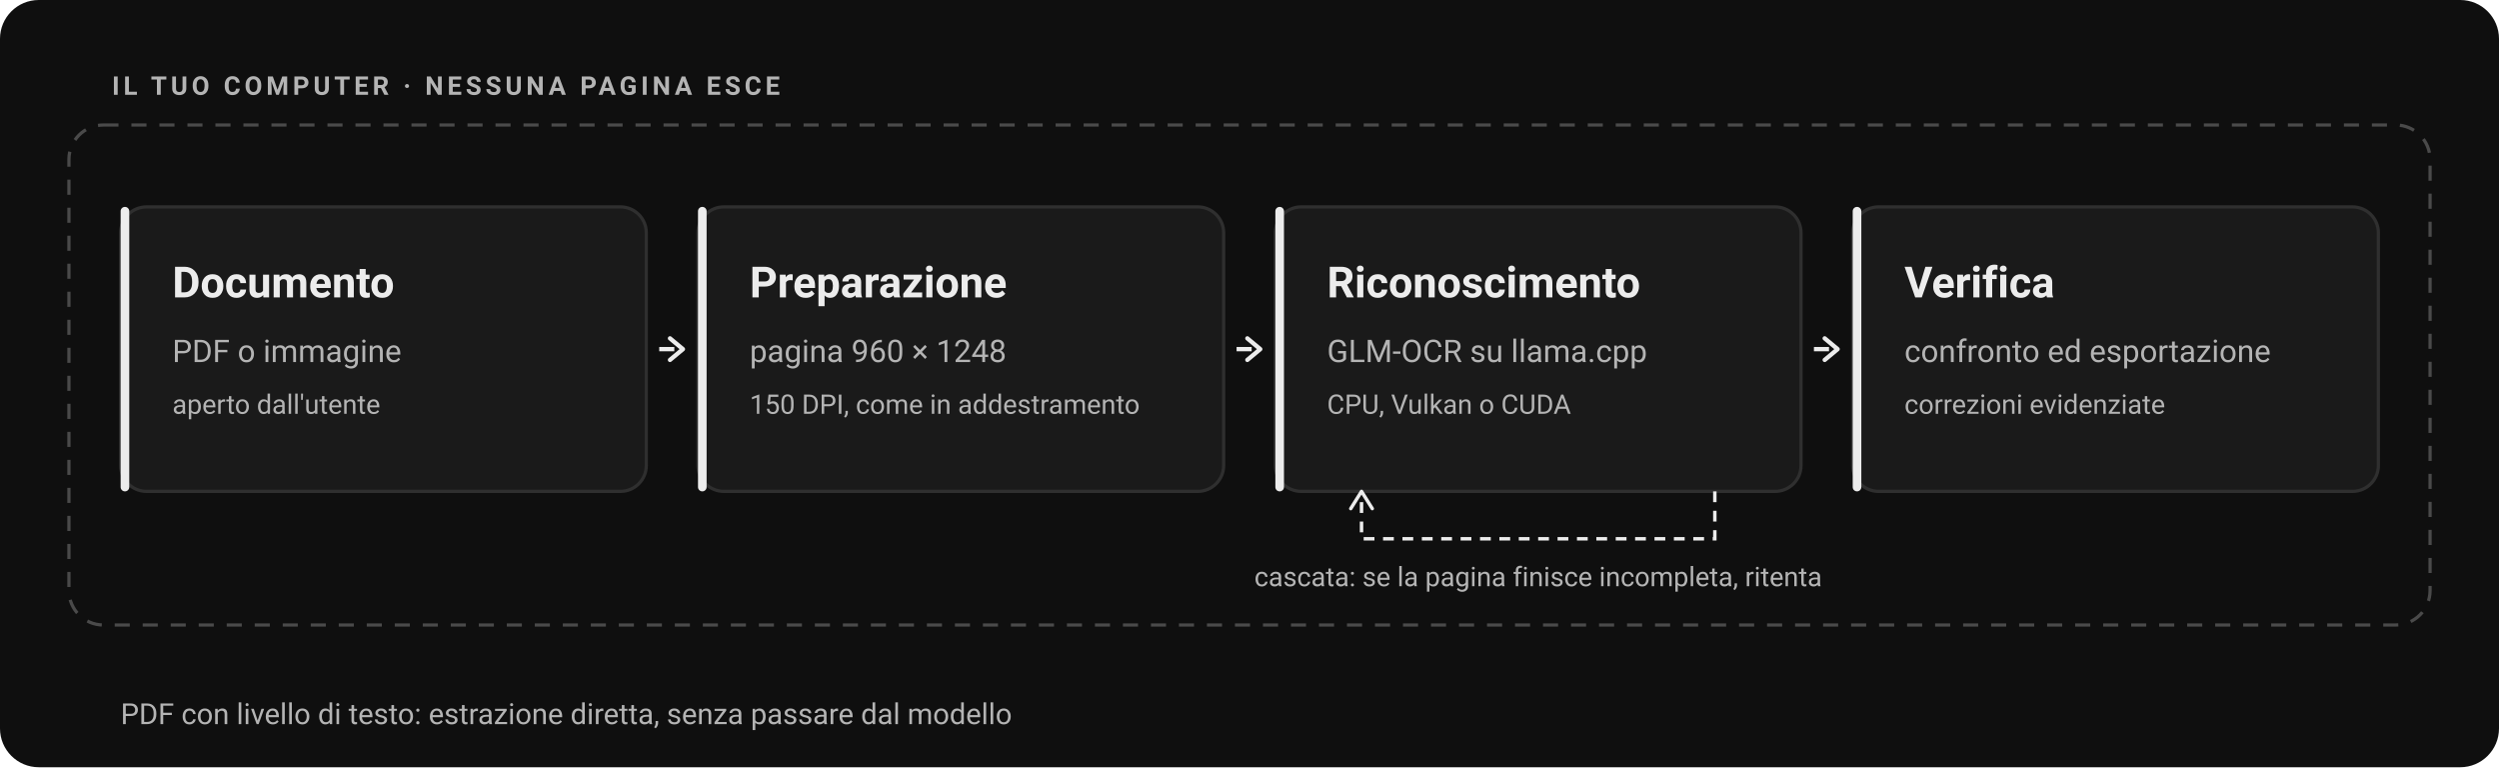
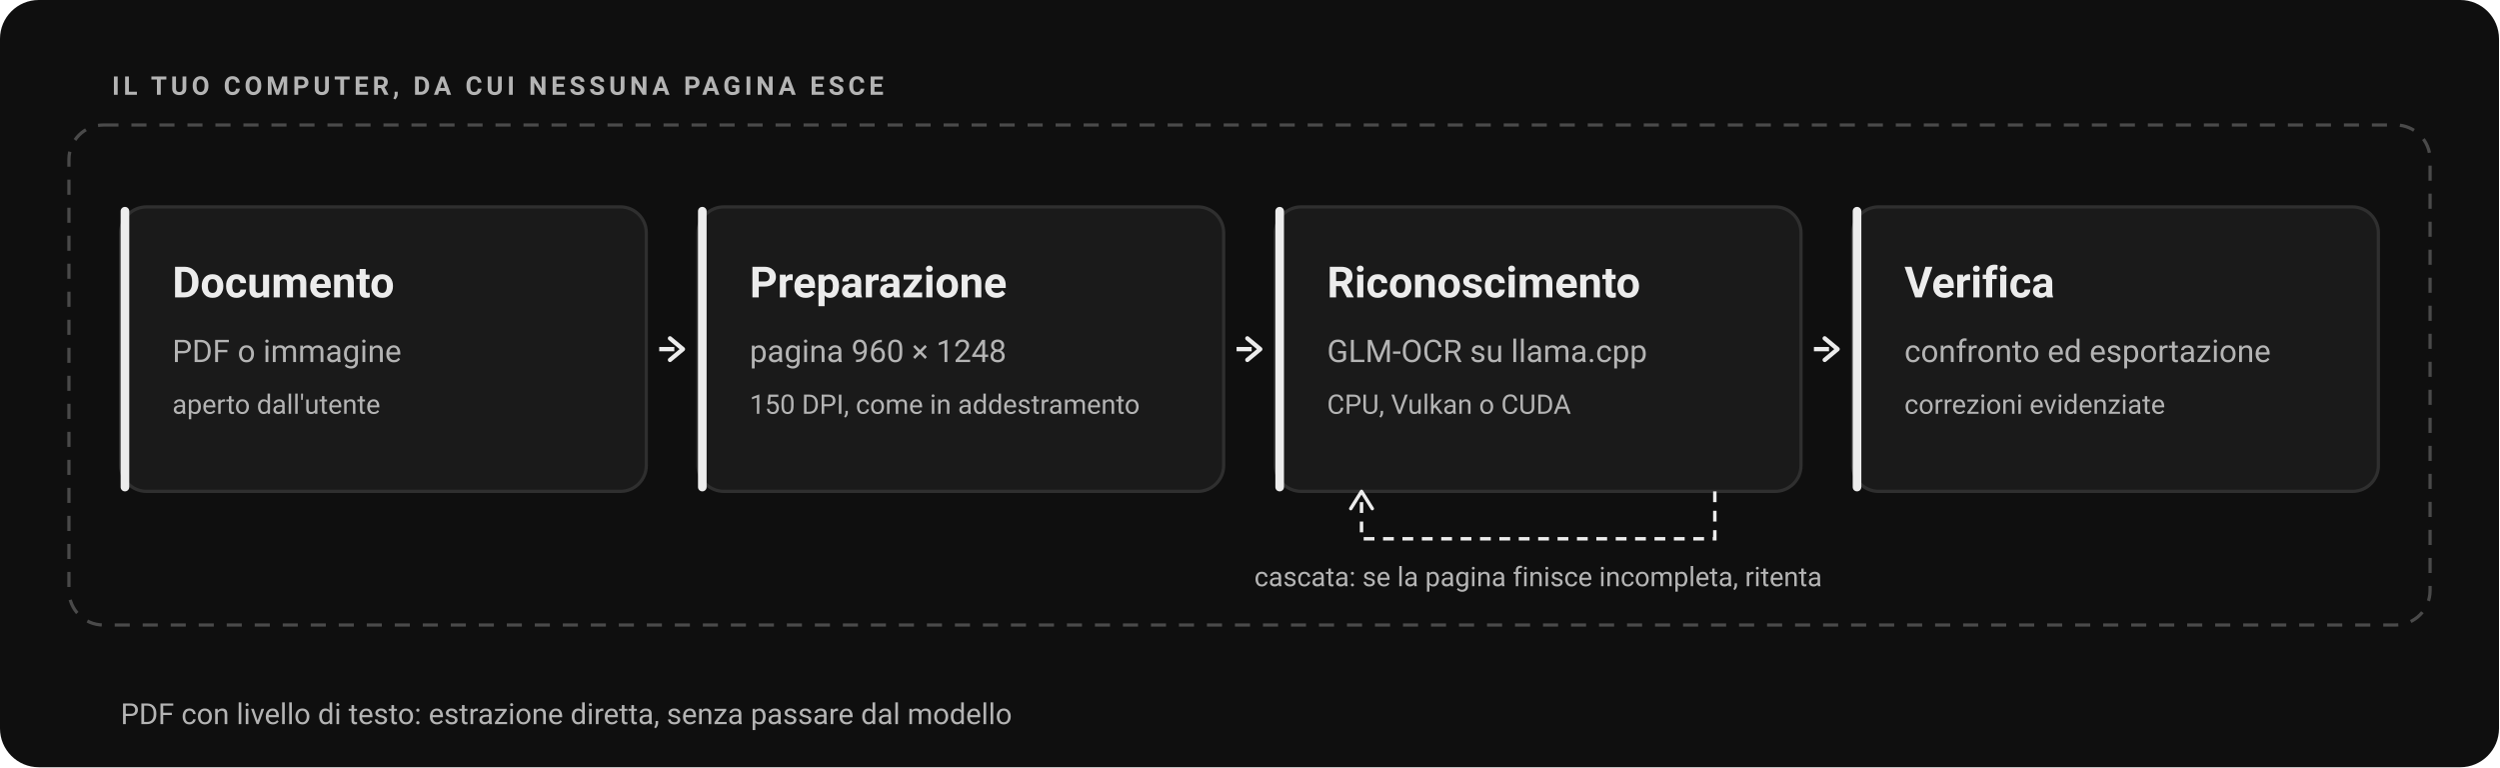
<svg xmlns="http://www.w3.org/2000/svg" width="1160" height="356" viewBox="0 0 1160 356" role="img" aria-labelledby="titolo descrizione">
  <rect width="1160" height="356" rx="18" fill="#0f0f0f" />
  <g font-family="system-ui,-apple-system,Segoe UI,Roboto,Arial,sans-serif">
    <rect x="32" y="58" width="1096" height="232" rx="16" fill="none" stroke="#4a4a4a" stroke-width="1.5" stroke-dasharray="7 6" />
-     <text x="52" y="44" font-size="12" fill="#b4b4b4" font-weight="600" text-anchor="start" letter-spacing="1.8">IL TUO COMPUTER · NESSUNA PAGINA ESCE</text>
+     <text x="52" y="44" font-size="12" fill="#b4b4b4" font-weight="600" text-anchor="start" letter-spacing="1.8">IL TUO COMPUTER, DA CUI NESSUNA PAGINA ESCE</text>
    <rect x="56" y="96" width="244" height="132" rx="12" fill="#1a1a1a" stroke="#2f2f2f" stroke-width="1.5" />
    <rect x="56" y="96" width="4" height="132" rx="2" fill="#ececec" />
    <text x="80" y="138" font-size="20" fill="#ececec" font-weight="600" text-anchor="start">Documento</text>
    <text x="80" y="168" font-size="14.5" fill="#b4b4b4" font-weight="400" text-anchor="start">PDF o immagine</text>
    <text x="80" y="192" font-size="12.5" fill="#b4b4b4" font-weight="400" text-anchor="start">aperto dall'utente</text>
    <path d="M306 162.0H313" stroke="#ececec" stroke-width="2" fill="none" />
    <path d="M311 157.0l6 5-6 5" stroke="#ececec" stroke-width="2" fill="none" stroke-linecap="round" stroke-linejoin="round" />
    <rect x="324" y="96" width="244" height="132" rx="12" fill="#1a1a1a" stroke="#2f2f2f" stroke-width="1.5" />
    <rect x="324" y="96" width="4" height="132" rx="2" fill="#ececec" />
    <text x="348" y="138" font-size="20" fill="#ececec" font-weight="600" text-anchor="start">Preparazione</text>
    <text x="348" y="168" font-size="14.5" fill="#b4b4b4" font-weight="400" text-anchor="start">pagina 960 × 1248</text>
    <text x="348" y="192" font-size="12.5" fill="#b4b4b4" font-weight="400" text-anchor="start">150 DPI, come in addestramento</text>
    <path d="M574 162.0H581" stroke="#ececec" stroke-width="2" fill="none" />
    <path d="M579 157.0l6 5-6 5" stroke="#ececec" stroke-width="2" fill="none" stroke-linecap="round" stroke-linejoin="round" />
    <rect x="592" y="96" width="244" height="132" rx="12" fill="#1a1a1a" stroke="#2f2f2f" stroke-width="1.5" />
    <rect x="592" y="96" width="4" height="132" rx="2" fill="#ececec" />
    <text x="616" y="138" font-size="20" fill="#ececec" font-weight="600" text-anchor="start">Riconoscimento</text>
    <text x="616" y="168" font-size="14.5" fill="#b4b4b4" font-weight="400" text-anchor="start">GLM-OCR su llama.cpp</text>
    <text x="616" y="192" font-size="12.5" fill="#b4b4b4" font-weight="400" text-anchor="start">CPU, Vulkan o CUDA</text>
    <path d="M842 162.0H849" stroke="#ececec" stroke-width="2" fill="none" />
    <path d="M847 157.0l6 5-6 5" stroke="#ececec" stroke-width="2" fill="none" stroke-linecap="round" stroke-linejoin="round" />
    <rect x="860" y="96" width="244" height="132" rx="12" fill="#1a1a1a" stroke="#2f2f2f" stroke-width="1.5" />
    <rect x="860" y="96" width="4" height="132" rx="2" fill="#ececec" />
    <text x="884" y="138" font-size="20" fill="#ececec" font-weight="600" text-anchor="start">Verifica</text>
    <text x="884" y="168" font-size="14.5" fill="#b4b4b4" font-weight="400" text-anchor="start">confronto ed esportazione</text>
    <text x="884" y="192" font-size="12.5" fill="#b4b4b4" font-weight="400" text-anchor="start">correzioni evidenziate</text>
    <path d="M796 228v22h-164v-22" stroke="#ececec" stroke-width="1.6" fill="none" stroke-dasharray="5 4" />
    <path d="M627 236l5-8 5 8" stroke="#ececec" stroke-width="1.6" fill="none" stroke-linecap="round" stroke-linejoin="round" />
    <text x="714.0" y="272" font-size="12.5" fill="#b4b4b4" font-weight="400" text-anchor="middle">cascata: se la pagina finisce incompleta, ritenta</text>
    <text x="56" y="336" font-size="13.5" fill="#b4b4b4" font-weight="400" text-anchor="start">PDF con livello di testo: estrazione diretta, senza passare dal modello</text>
  </g>
</svg>
